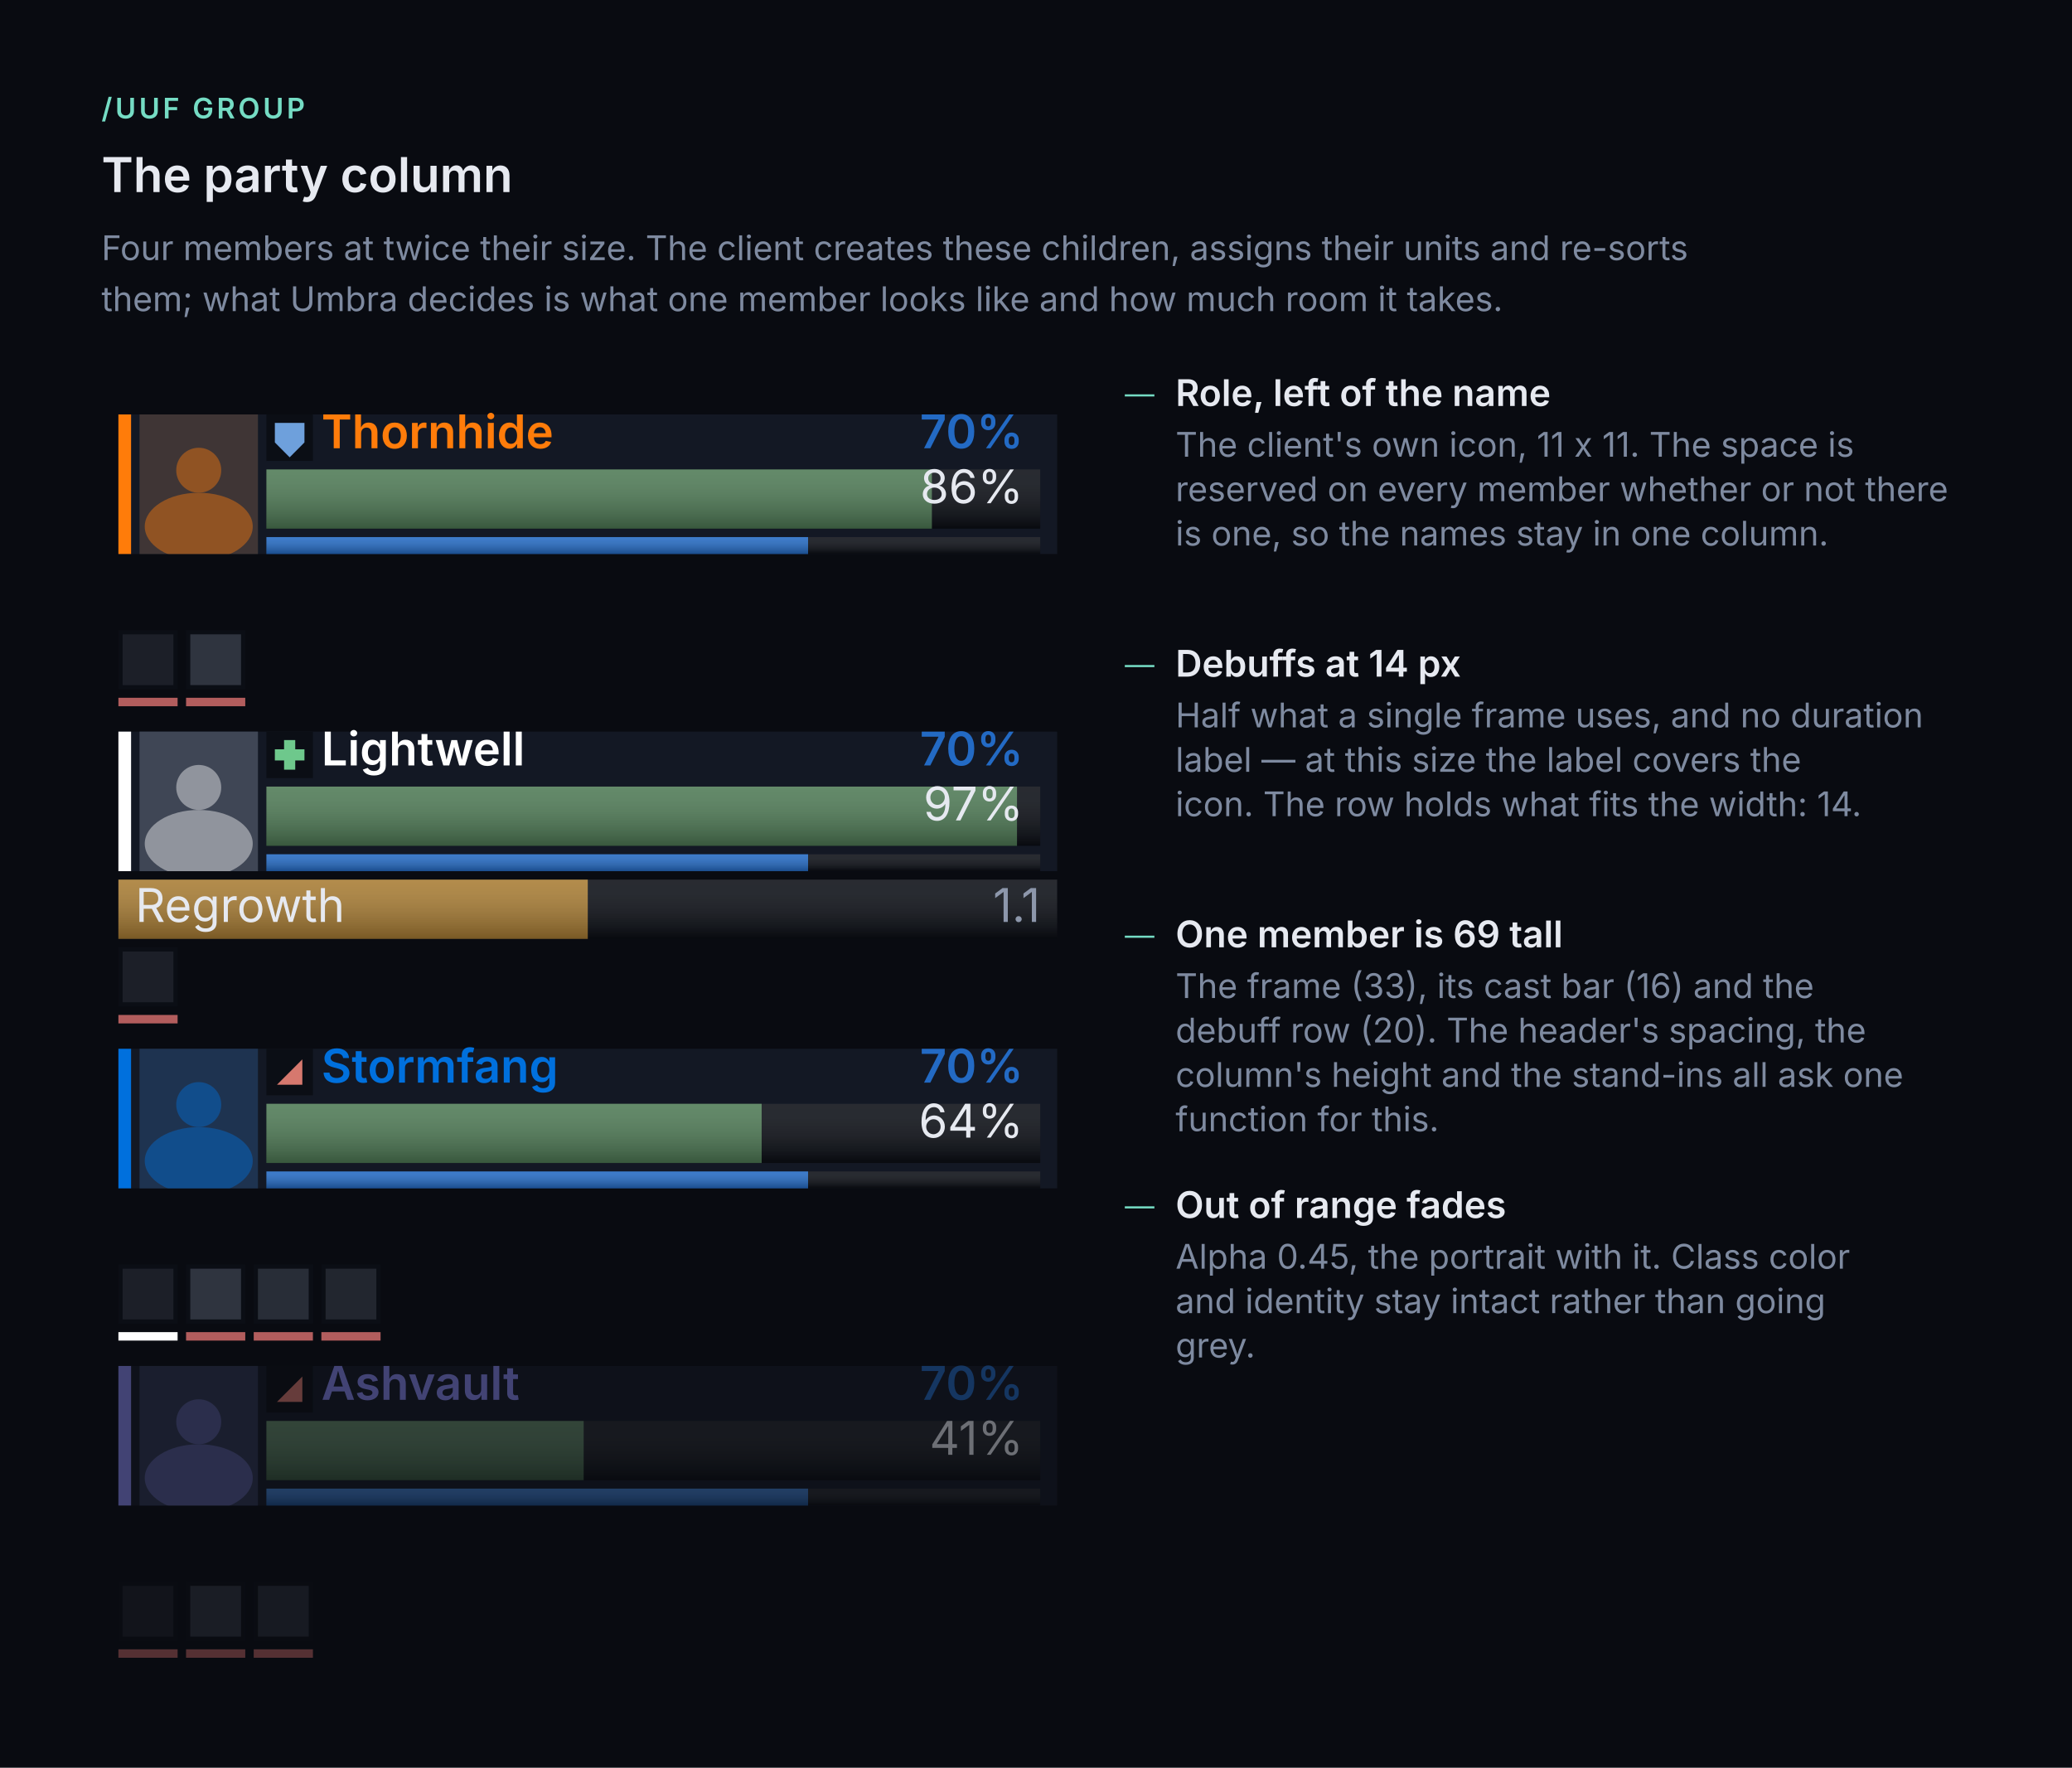
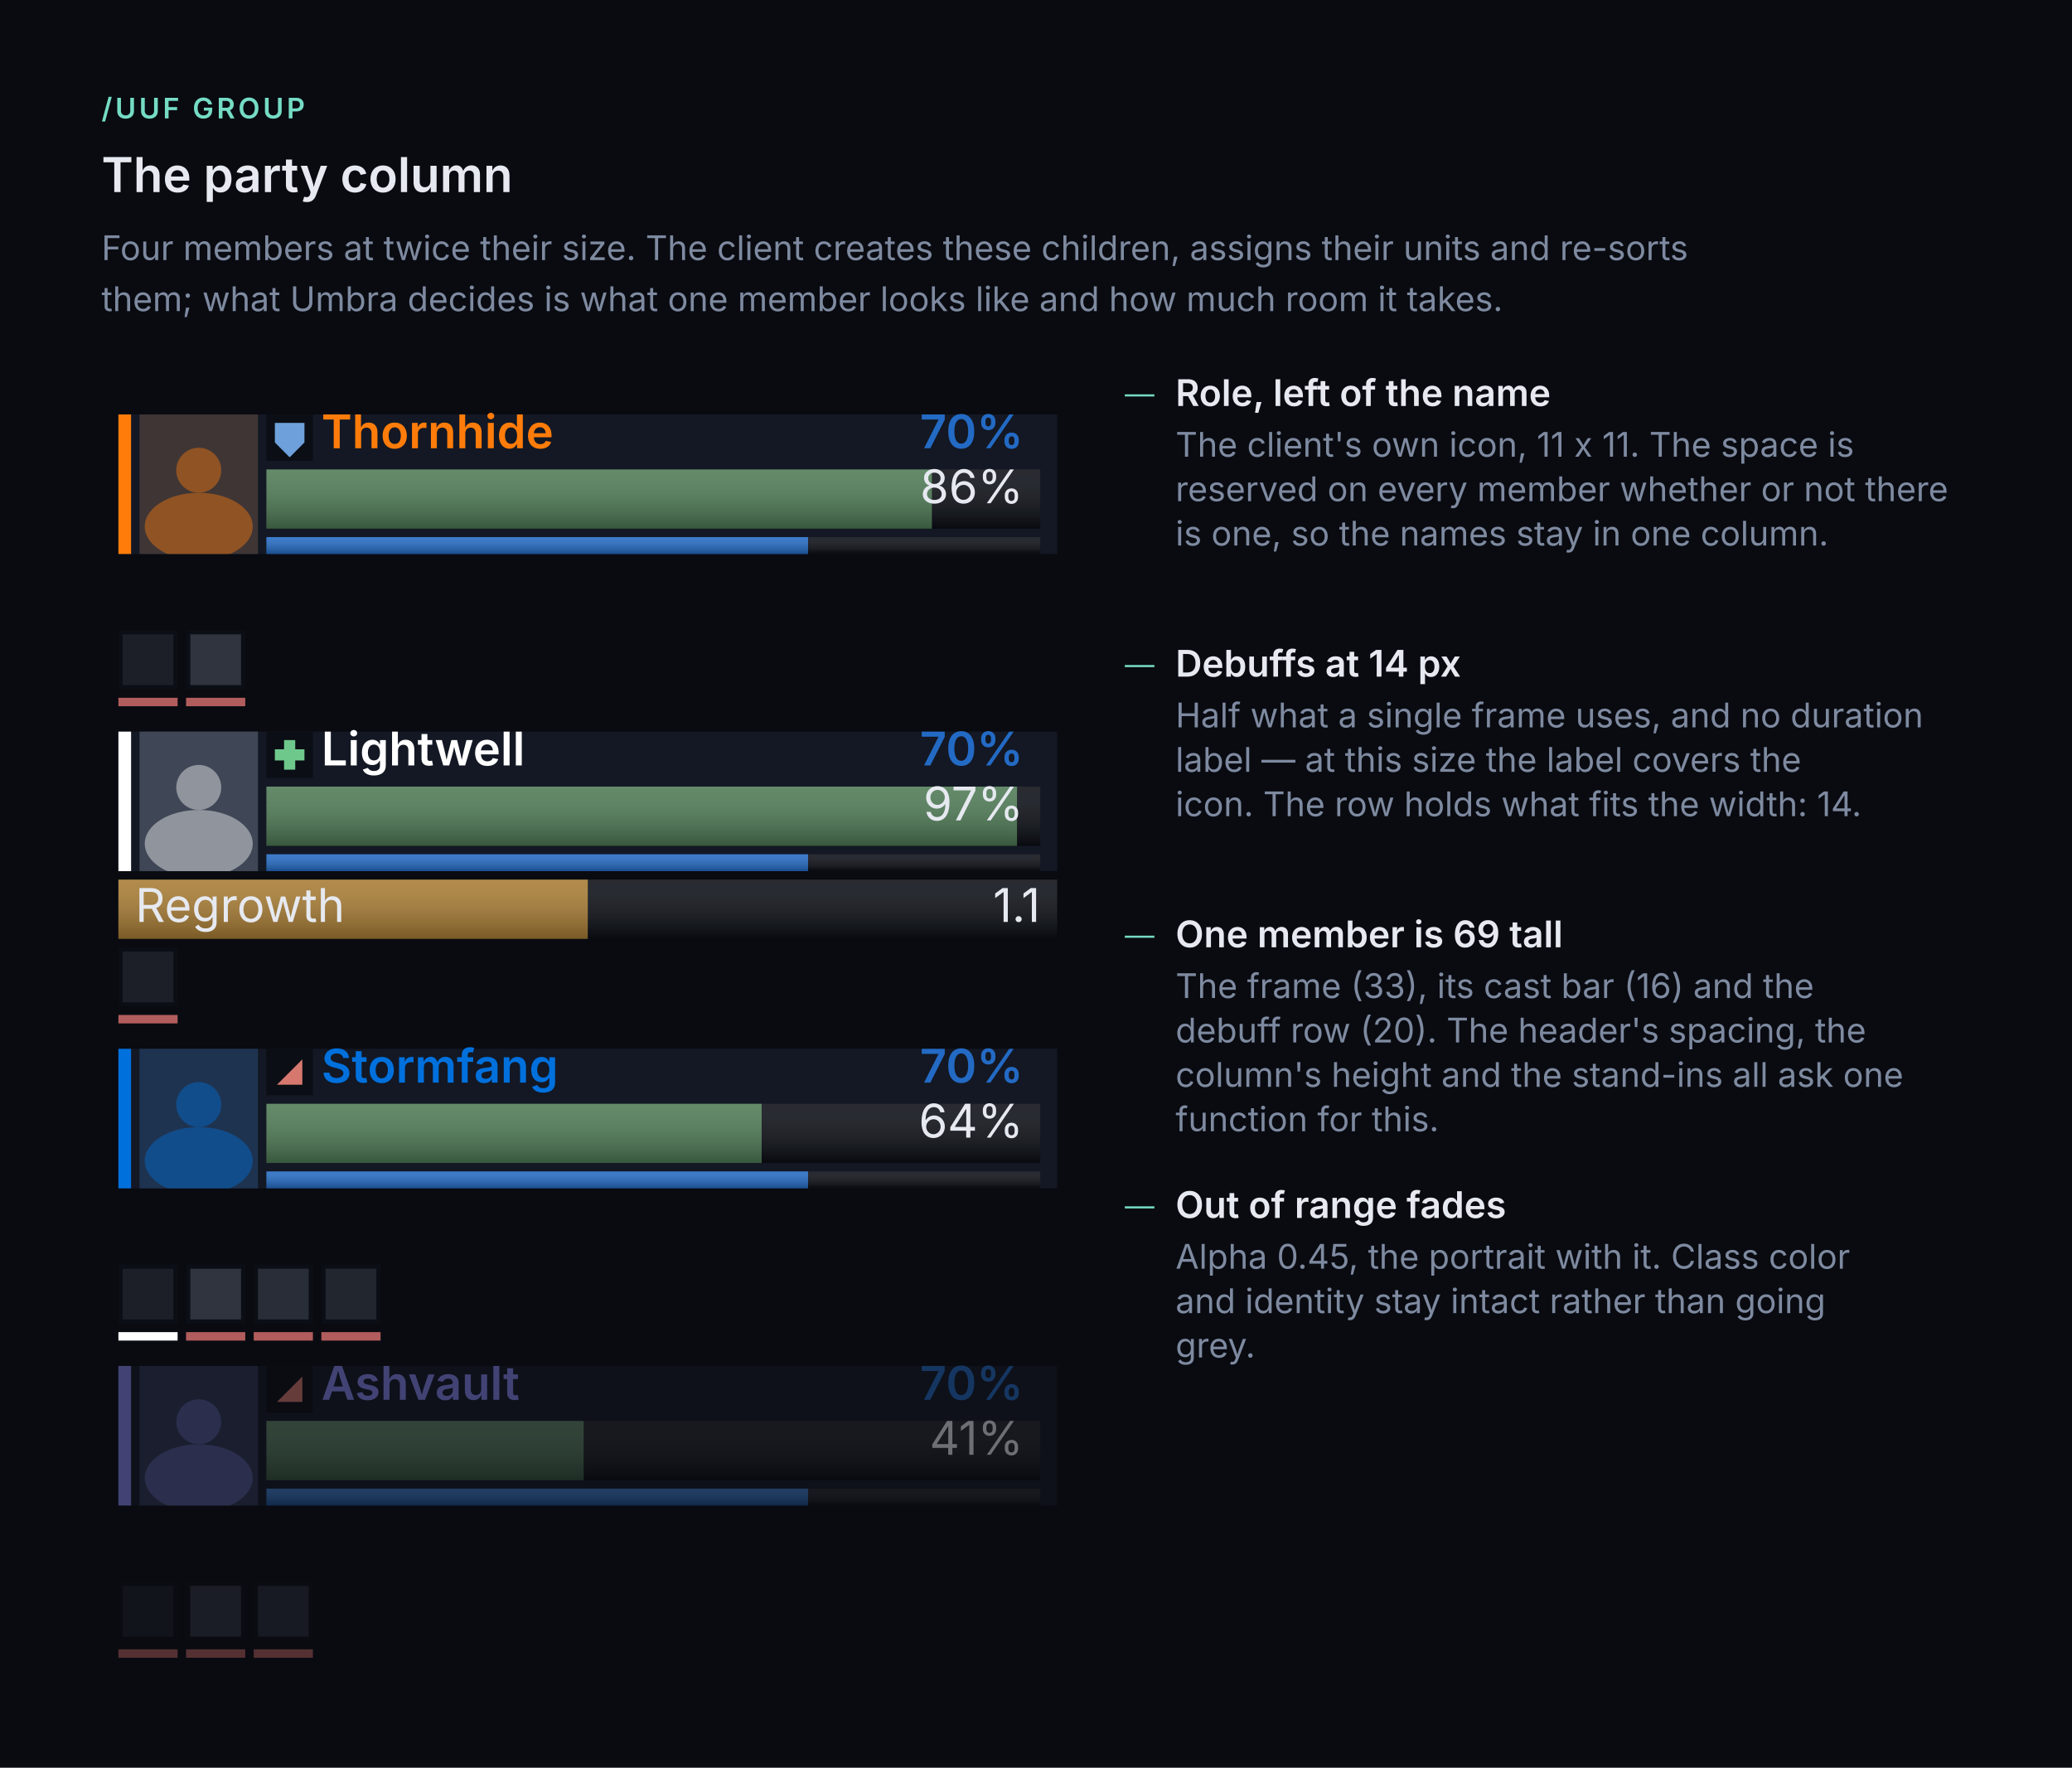
<svg xmlns="http://www.w3.org/2000/svg" width="980" height="836" viewBox="0 0 980 836" role="img" aria-label="Umbra Unit Frames — the party column">
  <defs>
    <linearGradient id="shade" x1="0" y1="0" x2="0" y2="1">
      <stop offset="0" stop-color="#ffffff" stop-opacity="0.12" />
      <stop offset="1" stop-color="#000000" stop-opacity="0.28" />
    </linearGradient>
    <pattern id="hatch" width="24" height="24" patternUnits="userSpaceOnUse" patternTransform="rotate(45)">
      <rect width="24" height="24" fill="none" />
      <rect width="10" height="24" fill="#ffffff" fill-opacity="0.45" />
    </pattern>
  </defs>
  <rect width="980" height="836" fill="rgb(9,11,17)" />
  <text x="48.00" y="56.00" font-family="Inter,Segoe UI,Helvetica,Arial,sans-serif" font-size="13.4" fill="rgb(117,220,196)" text-anchor="start" font-weight="600" letter-spacing="1.40">/UUF GROUP</text>
  <text x="48.00" y="90.84" font-family="Inter,Segoe UI,Helvetica,Arial,sans-serif" font-size="22.8" fill="rgb(230,233,240)" text-anchor="start" font-weight="600">The party column</text>
  <text x="48.00" y="123.00" font-family="Inter,Segoe UI,Helvetica,Arial,sans-serif" font-size="16.1" fill="rgb(126,138,160)" text-anchor="start" font-weight="400">Four members at twice their size. The client creates these children, assigns their units and re-sorts</text>
  <text x="48.00" y="147.12" font-family="Inter,Segoe UI,Helvetica,Arial,sans-serif" font-size="16.1" fill="rgb(126,138,160)" text-anchor="start" font-weight="400">them; what Umbra decides is what one member looks like and how much room it takes.</text>
  <g transform="translate(56.00,196.00) scale(2)">
    <rect x="0.00" y="0.00" width="222.00" height="33.00" fill="rgba(20,25,37,0.960)" />
    <rect x="0.00" y="0.00" width="3.00" height="33.00" fill="rgb(255,124,10)" />
    <rect x="5.00" y="0.00" width="28.00" height="33.00" fill="rgb(35,43,60)" />
-     <clipPath id="clip82888">
+     <clipPath id="clip47672">
      <rect x="5.00" y="0" width="28.00" height="33.00" />
    </clipPath>
-     <g clip-path="url(#clip82888)" opacity="0.42">
+     <g clip-path="url(#clip47672)" opacity="0.42">
      <circle cx="19.00" cy="13.20" r="5.32" fill="rgb(255,124,10)" />
      <ellipse cx="19.00" cy="26.50" rx="12.77" ry="7.98" fill="rgb(255,124,10)" />
    </g>
    <rect x="5.00" y="0.00" width="28.00" height="33.00" fill="rgba(255,124,10,0.130)" />
    <rect x="35.00" y="0.00" width="11.00" height="11.00" fill="rgb(11,14,21)" />
    <path d="M 37.00 2.00 l 7.00 0 l 0 4.62 l -3.50 3.52 l -3.50 -3.52 Z" fill="rgb(110,160,220)" />
    <text x="214.00" y="8.00" font-family="Inter,Segoe UI,Helvetica,Arial,sans-serif" font-size="11.0" fill="rgb(35,106,196)" text-anchor="end" font-weight="600">70%</text>
    <text x="48.00" y="8.00" font-family="Inter,Segoe UI,Helvetica,Arial,sans-serif" font-size="11.0" fill="rgb(255,124,10)" text-anchor="start" font-weight="600">Thornhide</text>
    <rect x="35.00" y="13.00" width="183.00" height="14.00" fill="rgb(11,14,21)" />
    <rect x="35.00" y="13.00" width="157.38" height="14.00" fill="rgb(78,122,85)" />
    <rect x="35.00" y="13.00" width="183.00" height="14.00" fill="url(#shade)" />
    <text x="214.00" y="21.00" font-family="Inter,Segoe UI,Helvetica,Arial,sans-serif" font-size="11.0" fill="rgb(230,233,240)" text-anchor="end" font-weight="400">86%</text>
    <rect x="35.00" y="29.00" width="183.00" height="4.00" fill="rgb(11,14,21)" />
    <rect x="35.00" y="29.00" width="128.10" height="4.00" fill="rgb(35,106,196)" />
    <rect x="35.00" y="29.00" width="183.00" height="4.00" fill="url(#shade)" />
  </g>
  <g transform="translate(56.00,298.00) scale(2)">
    <rect x="0.00" y="0.00" width="14.00" height="14.00" fill="rgb(11,14,21)" />
    <rect x="1.00" y="1.00" width="12.00" height="12.00" fill="rgba(141,151,171,0.130)" />
    <rect x="0.00" y="16.00" width="14.00" height="2.00" fill="rgb(178,93,93)" />
    <rect x="16.00" y="0.00" width="14.00" height="14.00" fill="rgb(11,14,21)" />
    <rect x="17.00" y="1.00" width="12.00" height="12.00" fill="rgba(141,151,171,0.280)" />
    <rect x="16.00" y="16.00" width="14.00" height="2.00" fill="rgb(178,93,93)" />
  </g>
  <g transform="translate(56.00,346.00) scale(2)">
    <rect x="0.00" y="0.00" width="222.00" height="33.00" fill="rgba(20,25,37,0.960)" />
    <rect x="0.00" y="0.00" width="3.00" height="33.00" fill="rgb(255,255,255)" />
    <rect x="5.00" y="0.00" width="28.00" height="33.00" fill="rgb(35,43,60)" />
-     <clipPath id="clip82918">
+     <clipPath id="clip47702">
      <rect x="5.00" y="0" width="28.00" height="33.00" />
    </clipPath>
-     <g clip-path="url(#clip82918)" opacity="0.42">
+     <g clip-path="url(#clip47702)" opacity="0.42">
      <circle cx="19.00" cy="13.20" r="5.32" fill="rgb(255,255,255)" />
      <ellipse cx="19.00" cy="26.50" rx="12.77" ry="7.98" fill="rgb(255,255,255)" />
    </g>
    <rect x="5.00" y="0.00" width="28.00" height="33.00" fill="rgba(255,255,255,0.130)" />
    <rect x="35.00" y="0.00" width="11.00" height="11.00" fill="rgb(11,14,21)" />
    <rect x="39.18" y="2.00" width="2.64" height="7.00" fill="rgb(110,200,140)" />
    <rect x="37.00" y="4.18" width="7.00" height="2.64" fill="rgb(110,200,140)" />
    <text x="214.00" y="8.00" font-family="Inter,Segoe UI,Helvetica,Arial,sans-serif" font-size="11.0" fill="rgb(35,106,196)" text-anchor="end" font-weight="600">70%</text>
    <text x="48.00" y="8.00" font-family="Inter,Segoe UI,Helvetica,Arial,sans-serif" font-size="11.0" fill="rgb(255,255,255)" text-anchor="start" font-weight="600">Lightwell</text>
    <rect x="35.00" y="13.00" width="183.00" height="14.00" fill="rgb(11,14,21)" />
    <rect x="35.00" y="13.00" width="177.51" height="14.00" fill="rgb(78,122,85)" />
    <rect x="35.00" y="13.00" width="183.00" height="14.00" fill="url(#shade)" />
    <text x="214.00" y="21.00" font-family="Inter,Segoe UI,Helvetica,Arial,sans-serif" font-size="11.0" fill="rgb(230,233,240)" text-anchor="end" font-weight="400">97%</text>
    <rect x="35.00" y="29.00" width="183.00" height="4.00" fill="rgb(11,14,21)" />
    <rect x="35.00" y="29.00" width="128.10" height="4.00" fill="rgb(35,106,196)" />
    <rect x="35.00" y="29.00" width="183.00" height="4.00" fill="url(#shade)" />
  </g>
  <g transform="translate(56.00,416.00) scale(2)">
    <rect x="0.00" y="0.00" width="222.00" height="14.00" fill="rgb(11,14,21)" />
    <rect x="0.00" y="0.00" width="111.00" height="14.00" fill="rgb(168,124,51)" />
    <rect x="0.00" y="0.00" width="222.00" height="14.00" fill="url(#shade)" />
    <text x="4.00" y="10.00" font-family="Inter,Segoe UI,Helvetica,Arial,sans-serif" font-size="11.0" fill="rgb(230,233,240)" text-anchor="start" font-weight="400">Regrowth</text>
-     <text x="218.00" y="10.00" font-family="Inter,Segoe UI,Helvetica,Arial,sans-serif" font-size="11.0" fill="rgb(141,151,171)" text-anchor="end" font-weight="400">1.1</text>
+     <text x="218.00" y="10.00" font-family="Inter,Segoe UI,Helvetica,Arial,sans-serif" font-size="11.0" fill="rgb(230,233,240)" text-anchor="end" font-weight="400">1.1</text>
  </g>
  <g transform="translate(56.00,448.00) scale(2)">
    <rect x="0.00" y="0.00" width="14.00" height="14.00" fill="rgb(11,14,21)" />
    <rect x="1.00" y="1.00" width="12.00" height="12.00" fill="rgba(141,151,171,0.130)" />
    <rect x="0.00" y="16.00" width="14.00" height="2.00" fill="rgb(178,93,93)" />
  </g>
  <g transform="translate(56.00,496.00) scale(2)">
    <rect x="0.00" y="0.00" width="222.00" height="33.00" fill="rgba(20,25,37,0.960)" />
    <rect x="0.00" y="0.00" width="3.00" height="33.00" fill="rgb(0,112,221)" />
    <rect x="5.00" y="0.00" width="28.00" height="33.00" fill="rgb(35,43,60)" />
-     <clipPath id="clip82953">
+     <clipPath id="clip47737">
      <rect x="5.00" y="0" width="28.00" height="33.00" />
    </clipPath>
-     <g clip-path="url(#clip82953)" opacity="0.42">
+     <g clip-path="url(#clip47737)" opacity="0.42">
      <circle cx="19.00" cy="13.20" r="5.32" fill="rgb(0,112,221)" />
      <ellipse cx="19.00" cy="26.50" rx="12.77" ry="7.98" fill="rgb(0,112,221)" />
    </g>
    <rect x="5.00" y="0.00" width="28.00" height="33.00" fill="rgba(0,112,221,0.130)" />
    <rect x="35.00" y="0.00" width="11.00" height="11.00" fill="rgb(11,14,21)" />
    <path d="M 37.50 8.50 l 6.00 -6.00 l 0.00 6.00 Z" fill="rgb(214,120,110)" />
    <text x="214.00" y="8.00" font-family="Inter,Segoe UI,Helvetica,Arial,sans-serif" font-size="11.0" fill="rgb(35,106,196)" text-anchor="end" font-weight="600">70%</text>
    <text x="48.00" y="8.00" font-family="Inter,Segoe UI,Helvetica,Arial,sans-serif" font-size="11.0" fill="rgb(0,112,221)" text-anchor="start" font-weight="600">Stormfang</text>
    <rect x="35.00" y="13.00" width="183.00" height="14.00" fill="rgb(11,14,21)" />
    <rect x="35.00" y="13.00" width="117.12" height="14.00" fill="rgb(78,122,85)" />
    <rect x="35.00" y="13.00" width="183.00" height="14.00" fill="url(#shade)" />
    <text x="214.00" y="21.00" font-family="Inter,Segoe UI,Helvetica,Arial,sans-serif" font-size="11.0" fill="rgb(230,233,240)" text-anchor="end" font-weight="400">64%</text>
    <rect x="35.00" y="29.00" width="183.00" height="4.00" fill="rgb(11,14,21)" />
    <rect x="35.00" y="29.00" width="128.10" height="4.00" fill="rgb(35,106,196)" />
    <rect x="35.00" y="29.00" width="183.00" height="4.00" fill="url(#shade)" />
  </g>
  <g transform="translate(56.00,598.00) scale(2)">
    <rect x="0.00" y="0.00" width="14.00" height="14.00" fill="rgb(11,14,21)" />
    <rect x="1.00" y="1.00" width="12.00" height="12.00" fill="rgba(141,151,171,0.130)" />
    <rect x="0.00" y="16.00" width="14.00" height="2.00" fill="rgb(255,255,255)" />
    <rect x="16.00" y="0.00" width="14.00" height="14.00" fill="rgb(11,14,21)" />
    <rect x="17.00" y="1.00" width="12.00" height="12.00" fill="rgba(141,151,171,0.280)" />
    <rect x="16.00" y="16.00" width="14.00" height="2.00" fill="rgb(178,93,93)" />
    <rect x="32.00" y="0.00" width="14.00" height="14.00" fill="rgb(11,14,21)" />
    <rect x="33.00" y="1.00" width="12.00" height="12.00" fill="rgba(141,151,171,0.230)" />
    <rect x="32.00" y="16.00" width="14.00" height="2.00" fill="rgb(178,93,93)" />
    <rect x="48.00" y="0.00" width="14.00" height="14.00" fill="rgb(11,14,21)" />
    <rect x="49.00" y="1.00" width="12.00" height="12.00" fill="rgba(141,151,171,0.180)" />
    <rect x="48.00" y="16.00" width="14.00" height="2.00" fill="rgb(178,93,93)" />
  </g>
  <g transform="translate(56.00,646.00) scale(2)" opacity="0.45">
    <rect x="0.00" y="0.00" width="222.00" height="33.00" fill="rgba(20,25,37,0.960)" />
    <rect x="0.00" y="0.00" width="3.00" height="33.00" fill="rgb(135,136,238)" />
    <rect x="5.00" y="0.00" width="28.00" height="33.00" fill="rgb(35,43,60)" />
-     <clipPath id="clip82989">
+     <clipPath id="clip47773">
      <rect x="5.00" y="0" width="28.00" height="33.00" />
    </clipPath>
-     <g clip-path="url(#clip82989)" opacity="0.42">
+     <g clip-path="url(#clip47773)" opacity="0.42">
      <circle cx="19.00" cy="13.20" r="5.32" fill="rgb(135,136,238)" />
      <ellipse cx="19.00" cy="26.50" rx="12.77" ry="7.98" fill="rgb(135,136,238)" />
    </g>
    <rect x="5.00" y="0.00" width="28.00" height="33.00" fill="rgba(135,136,238,0.130)" />
    <rect x="35.00" y="0.00" width="11.00" height="11.00" fill="rgb(11,14,21)" />
    <path d="M 37.50 8.50 l 6.00 -6.00 l 0.00 6.00 Z" fill="rgb(214,120,110)" />
    <text x="214.00" y="8.00" font-family="Inter,Segoe UI,Helvetica,Arial,sans-serif" font-size="11.0" fill="rgb(35,106,196)" text-anchor="end" font-weight="600">70%</text>
    <text x="48.00" y="8.00" font-family="Inter,Segoe UI,Helvetica,Arial,sans-serif" font-size="11.0" fill="rgb(135,136,238)" text-anchor="start" font-weight="600">Ashvault</text>
    <rect x="35.00" y="13.00" width="183.00" height="14.00" fill="rgb(11,14,21)" />
    <rect x="35.00" y="13.00" width="75.03" height="14.00" fill="rgb(78,122,85)" />
    <rect x="35.00" y="13.00" width="183.00" height="14.00" fill="url(#shade)" />
    <text x="214.00" y="21.00" font-family="Inter,Segoe UI,Helvetica,Arial,sans-serif" font-size="11.0" fill="rgb(230,233,240)" text-anchor="end" font-weight="400">41%</text>
    <rect x="35.00" y="29.00" width="183.00" height="4.00" fill="rgb(11,14,21)" />
    <rect x="35.00" y="29.00" width="128.10" height="4.00" fill="rgb(35,106,196)" />
    <rect x="35.00" y="29.00" width="183.00" height="4.00" fill="url(#shade)" />
  </g>
  <g transform="translate(56.00,748.00) scale(2)" opacity="0.45">
    <rect x="0.00" y="0.00" width="14.00" height="14.00" fill="rgb(11,14,21)" />
    <rect x="1.00" y="1.00" width="12.00" height="12.00" fill="rgba(141,151,171,0.130)" />
    <rect x="0.00" y="16.00" width="14.00" height="2.00" fill="rgb(178,93,93)" />
    <rect x="16.00" y="0.00" width="14.00" height="14.00" fill="rgb(11,14,21)" />
    <rect x="17.00" y="1.00" width="12.00" height="12.00" fill="rgba(141,151,171,0.280)" />
    <rect x="16.00" y="16.00" width="14.00" height="2.00" fill="rgb(178,93,93)" />
    <rect x="32.00" y="0.00" width="14.00" height="14.00" fill="rgb(11,14,21)" />
    <rect x="33.00" y="1.00" width="12.00" height="12.00" fill="rgba(141,151,171,0.230)" />
    <rect x="32.00" y="16.00" width="14.00" height="2.00" fill="rgb(178,93,93)" />
  </g>
  <line x1="532.00" y1="187.00" x2="546.00" y2="187.00" stroke="rgb(117,220,196)" stroke-width="1.00" />
  <text x="556.00" y="192.00" font-family="Inter,Segoe UI,Helvetica,Arial,sans-serif" font-size="17.4" fill="rgb(230,233,240)" text-anchor="start" font-weight="600">Role, left of the name</text>
  <text x="556.00" y="216.00" font-family="Inter,Segoe UI,Helvetica,Arial,sans-serif" font-size="16.1" fill="rgb(126,138,160)" text-anchor="start" font-weight="400">The client's own icon, 11 x 11. The space is</text>
  <text x="556.00" y="237.00" font-family="Inter,Segoe UI,Helvetica,Arial,sans-serif" font-size="16.1" fill="rgb(126,138,160)" text-anchor="start" font-weight="400">reserved on every member whether or not there</text>
  <text x="556.00" y="258.00" font-family="Inter,Segoe UI,Helvetica,Arial,sans-serif" font-size="16.1" fill="rgb(126,138,160)" text-anchor="start" font-weight="400">is one, so the names stay in one column.</text>
  <line x1="532.00" y1="315.00" x2="546.00" y2="315.00" stroke="rgb(117,220,196)" stroke-width="1.00" />
  <text x="556.00" y="320.00" font-family="Inter,Segoe UI,Helvetica,Arial,sans-serif" font-size="17.4" fill="rgb(230,233,240)" text-anchor="start" font-weight="600">Debuffs at 14 px</text>
  <text x="556.00" y="344.00" font-family="Inter,Segoe UI,Helvetica,Arial,sans-serif" font-size="16.1" fill="rgb(126,138,160)" text-anchor="start" font-weight="400">Half what a single frame uses, and no duration</text>
  <text x="556.00" y="365.00" font-family="Inter,Segoe UI,Helvetica,Arial,sans-serif" font-size="16.1" fill="rgb(126,138,160)" text-anchor="start" font-weight="400">label — at this size the label covers the</text>
  <text x="556.00" y="386.00" font-family="Inter,Segoe UI,Helvetica,Arial,sans-serif" font-size="16.1" fill="rgb(126,138,160)" text-anchor="start" font-weight="400">icon. The row holds what fits the width: 14.</text>
  <line x1="532.00" y1="443.00" x2="546.00" y2="443.00" stroke="rgb(117,220,196)" stroke-width="1.00" />
  <text x="556.00" y="448.00" font-family="Inter,Segoe UI,Helvetica,Arial,sans-serif" font-size="17.4" fill="rgb(230,233,240)" text-anchor="start" font-weight="600">One member is 69 tall</text>
  <text x="556.00" y="472.00" font-family="Inter,Segoe UI,Helvetica,Arial,sans-serif" font-size="16.1" fill="rgb(126,138,160)" text-anchor="start" font-weight="400">The frame (33), its cast bar (16) and the</text>
  <text x="556.00" y="493.00" font-family="Inter,Segoe UI,Helvetica,Arial,sans-serif" font-size="16.1" fill="rgb(126,138,160)" text-anchor="start" font-weight="400">debuff row (20). The header's spacing, the</text>
  <text x="556.00" y="514.00" font-family="Inter,Segoe UI,Helvetica,Arial,sans-serif" font-size="16.1" fill="rgb(126,138,160)" text-anchor="start" font-weight="400">column's height and the stand-ins all ask one</text>
  <text x="556.00" y="535.00" font-family="Inter,Segoe UI,Helvetica,Arial,sans-serif" font-size="16.1" fill="rgb(126,138,160)" text-anchor="start" font-weight="400">function for this.</text>
  <line x1="532.00" y1="571.00" x2="546.00" y2="571.00" stroke="rgb(117,220,196)" stroke-width="1.00" />
  <text x="556.00" y="576.00" font-family="Inter,Segoe UI,Helvetica,Arial,sans-serif" font-size="17.4" fill="rgb(230,233,240)" text-anchor="start" font-weight="600">Out of range fades</text>
  <text x="556.00" y="600.00" font-family="Inter,Segoe UI,Helvetica,Arial,sans-serif" font-size="16.1" fill="rgb(126,138,160)" text-anchor="start" font-weight="400">Alpha 0.45, the portrait with it. Class color</text>
  <text x="556.00" y="621.00" font-family="Inter,Segoe UI,Helvetica,Arial,sans-serif" font-size="16.1" fill="rgb(126,138,160)" text-anchor="start" font-weight="400">and identity stay intact rather than going</text>
  <text x="556.00" y="642.00" font-family="Inter,Segoe UI,Helvetica,Arial,sans-serif" font-size="16.1" fill="rgb(126,138,160)" text-anchor="start" font-weight="400">grey.</text>
</svg>
